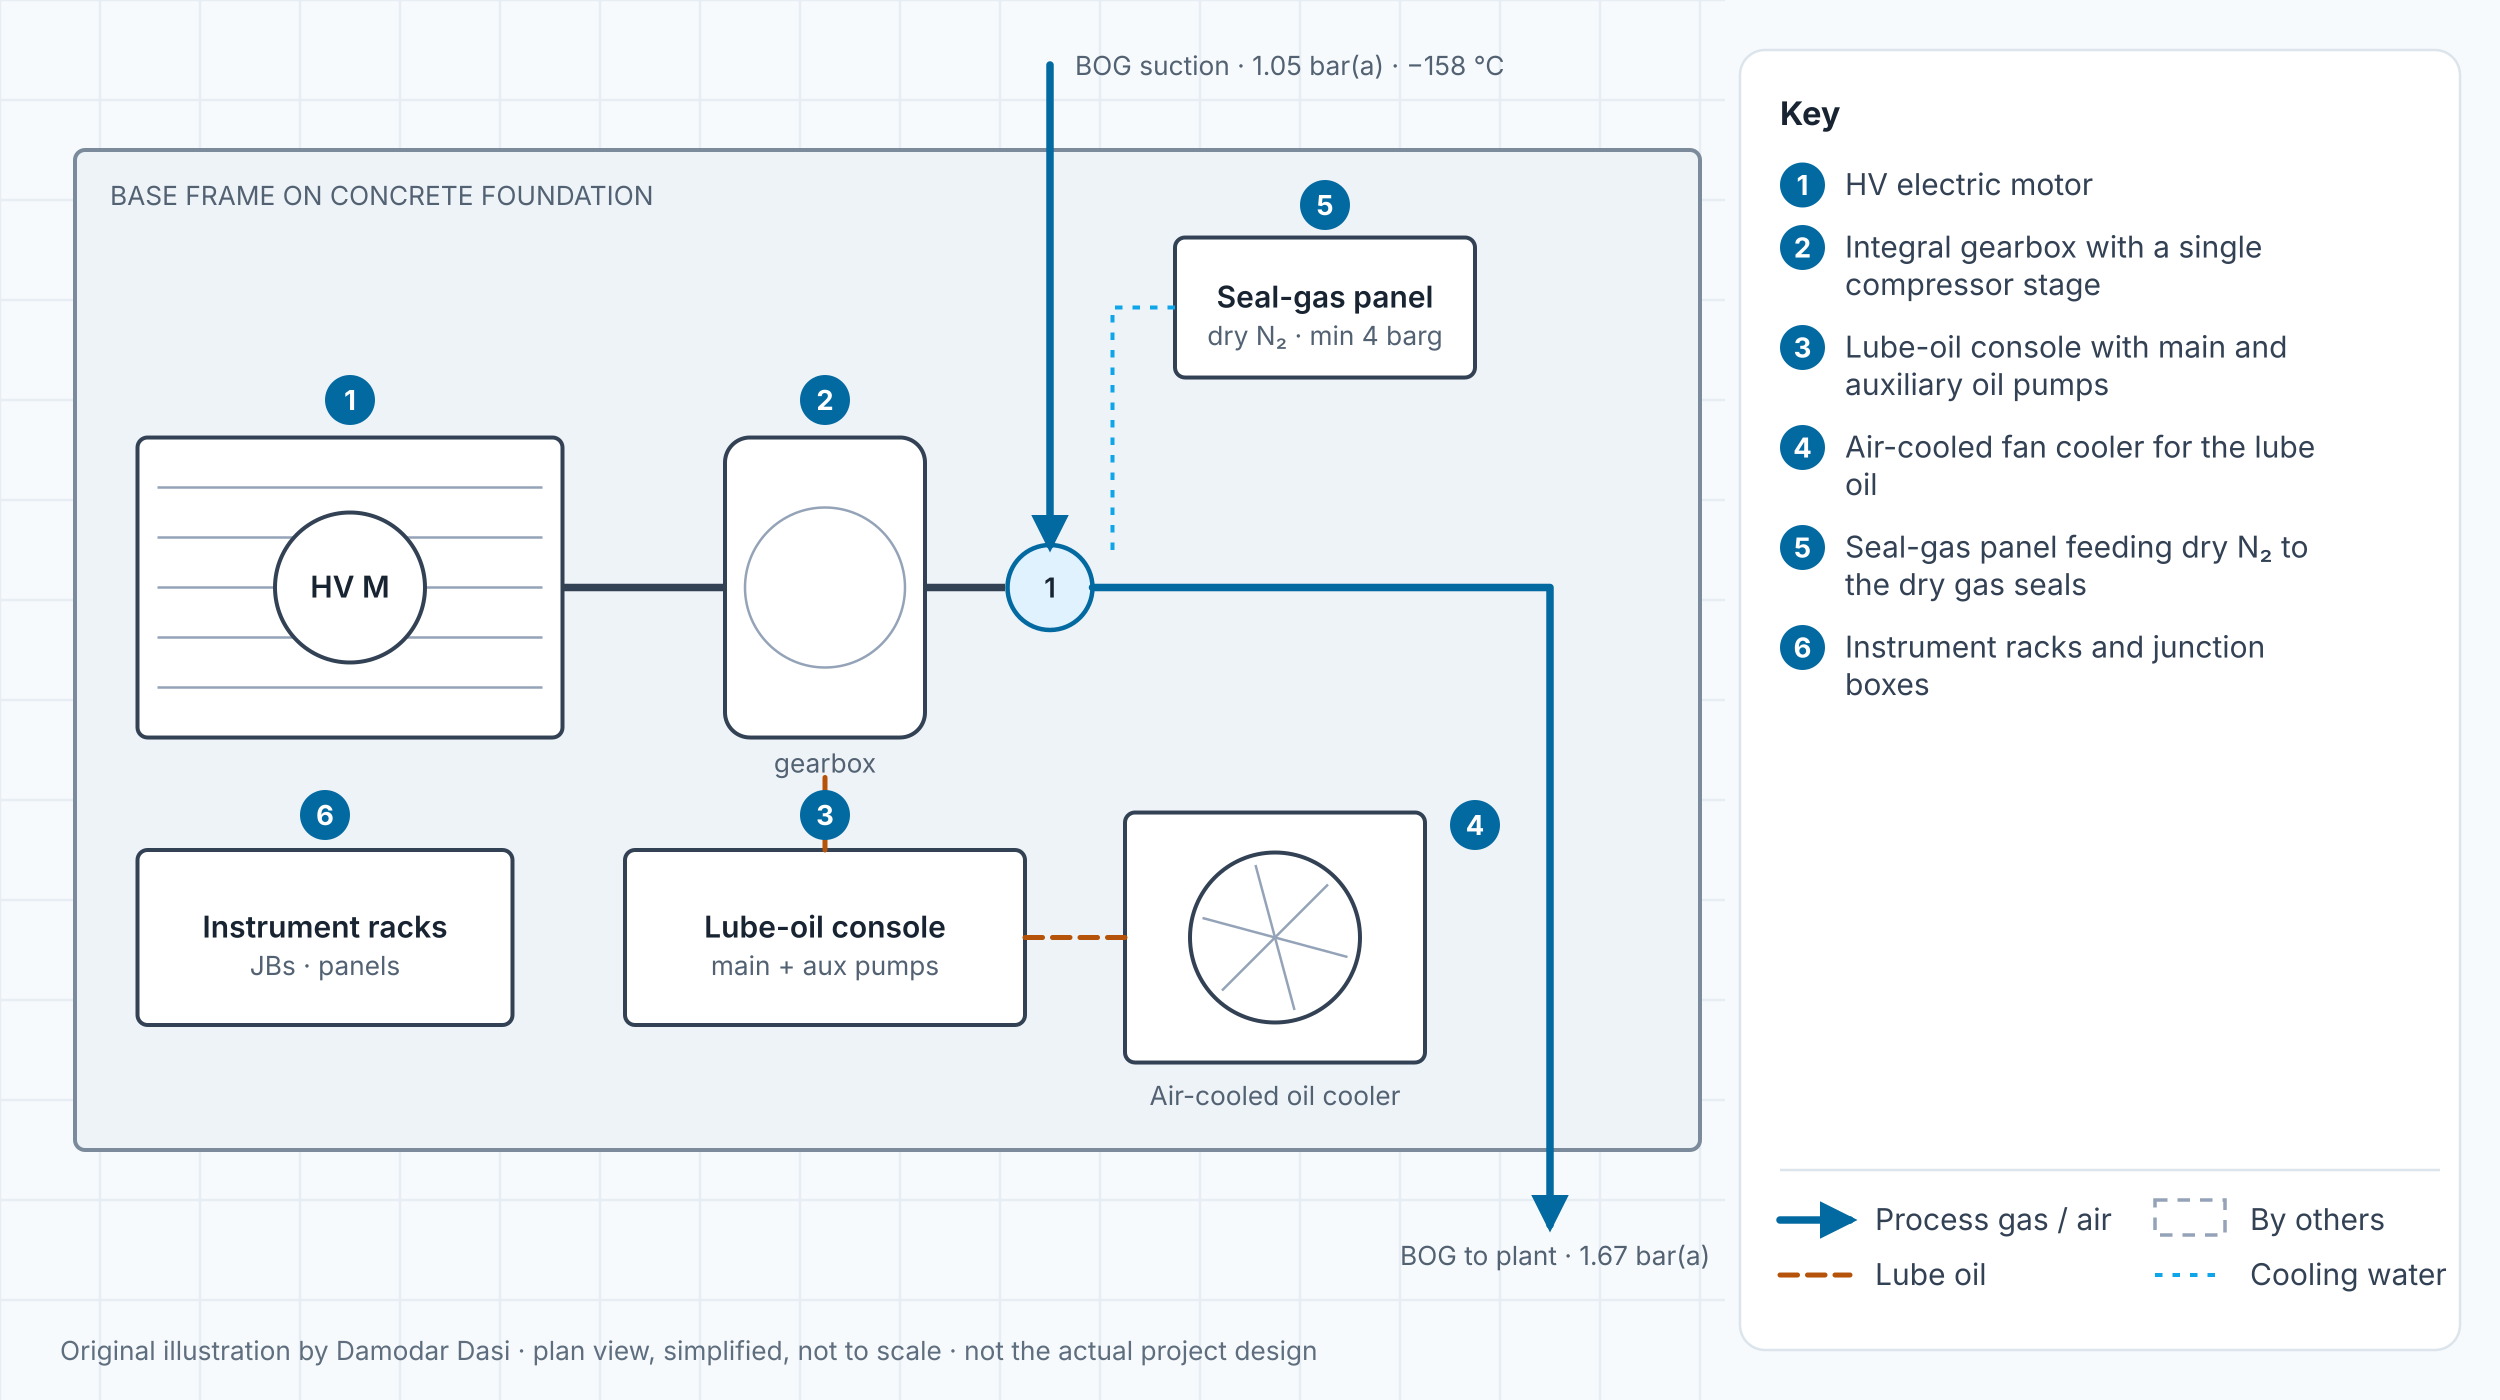
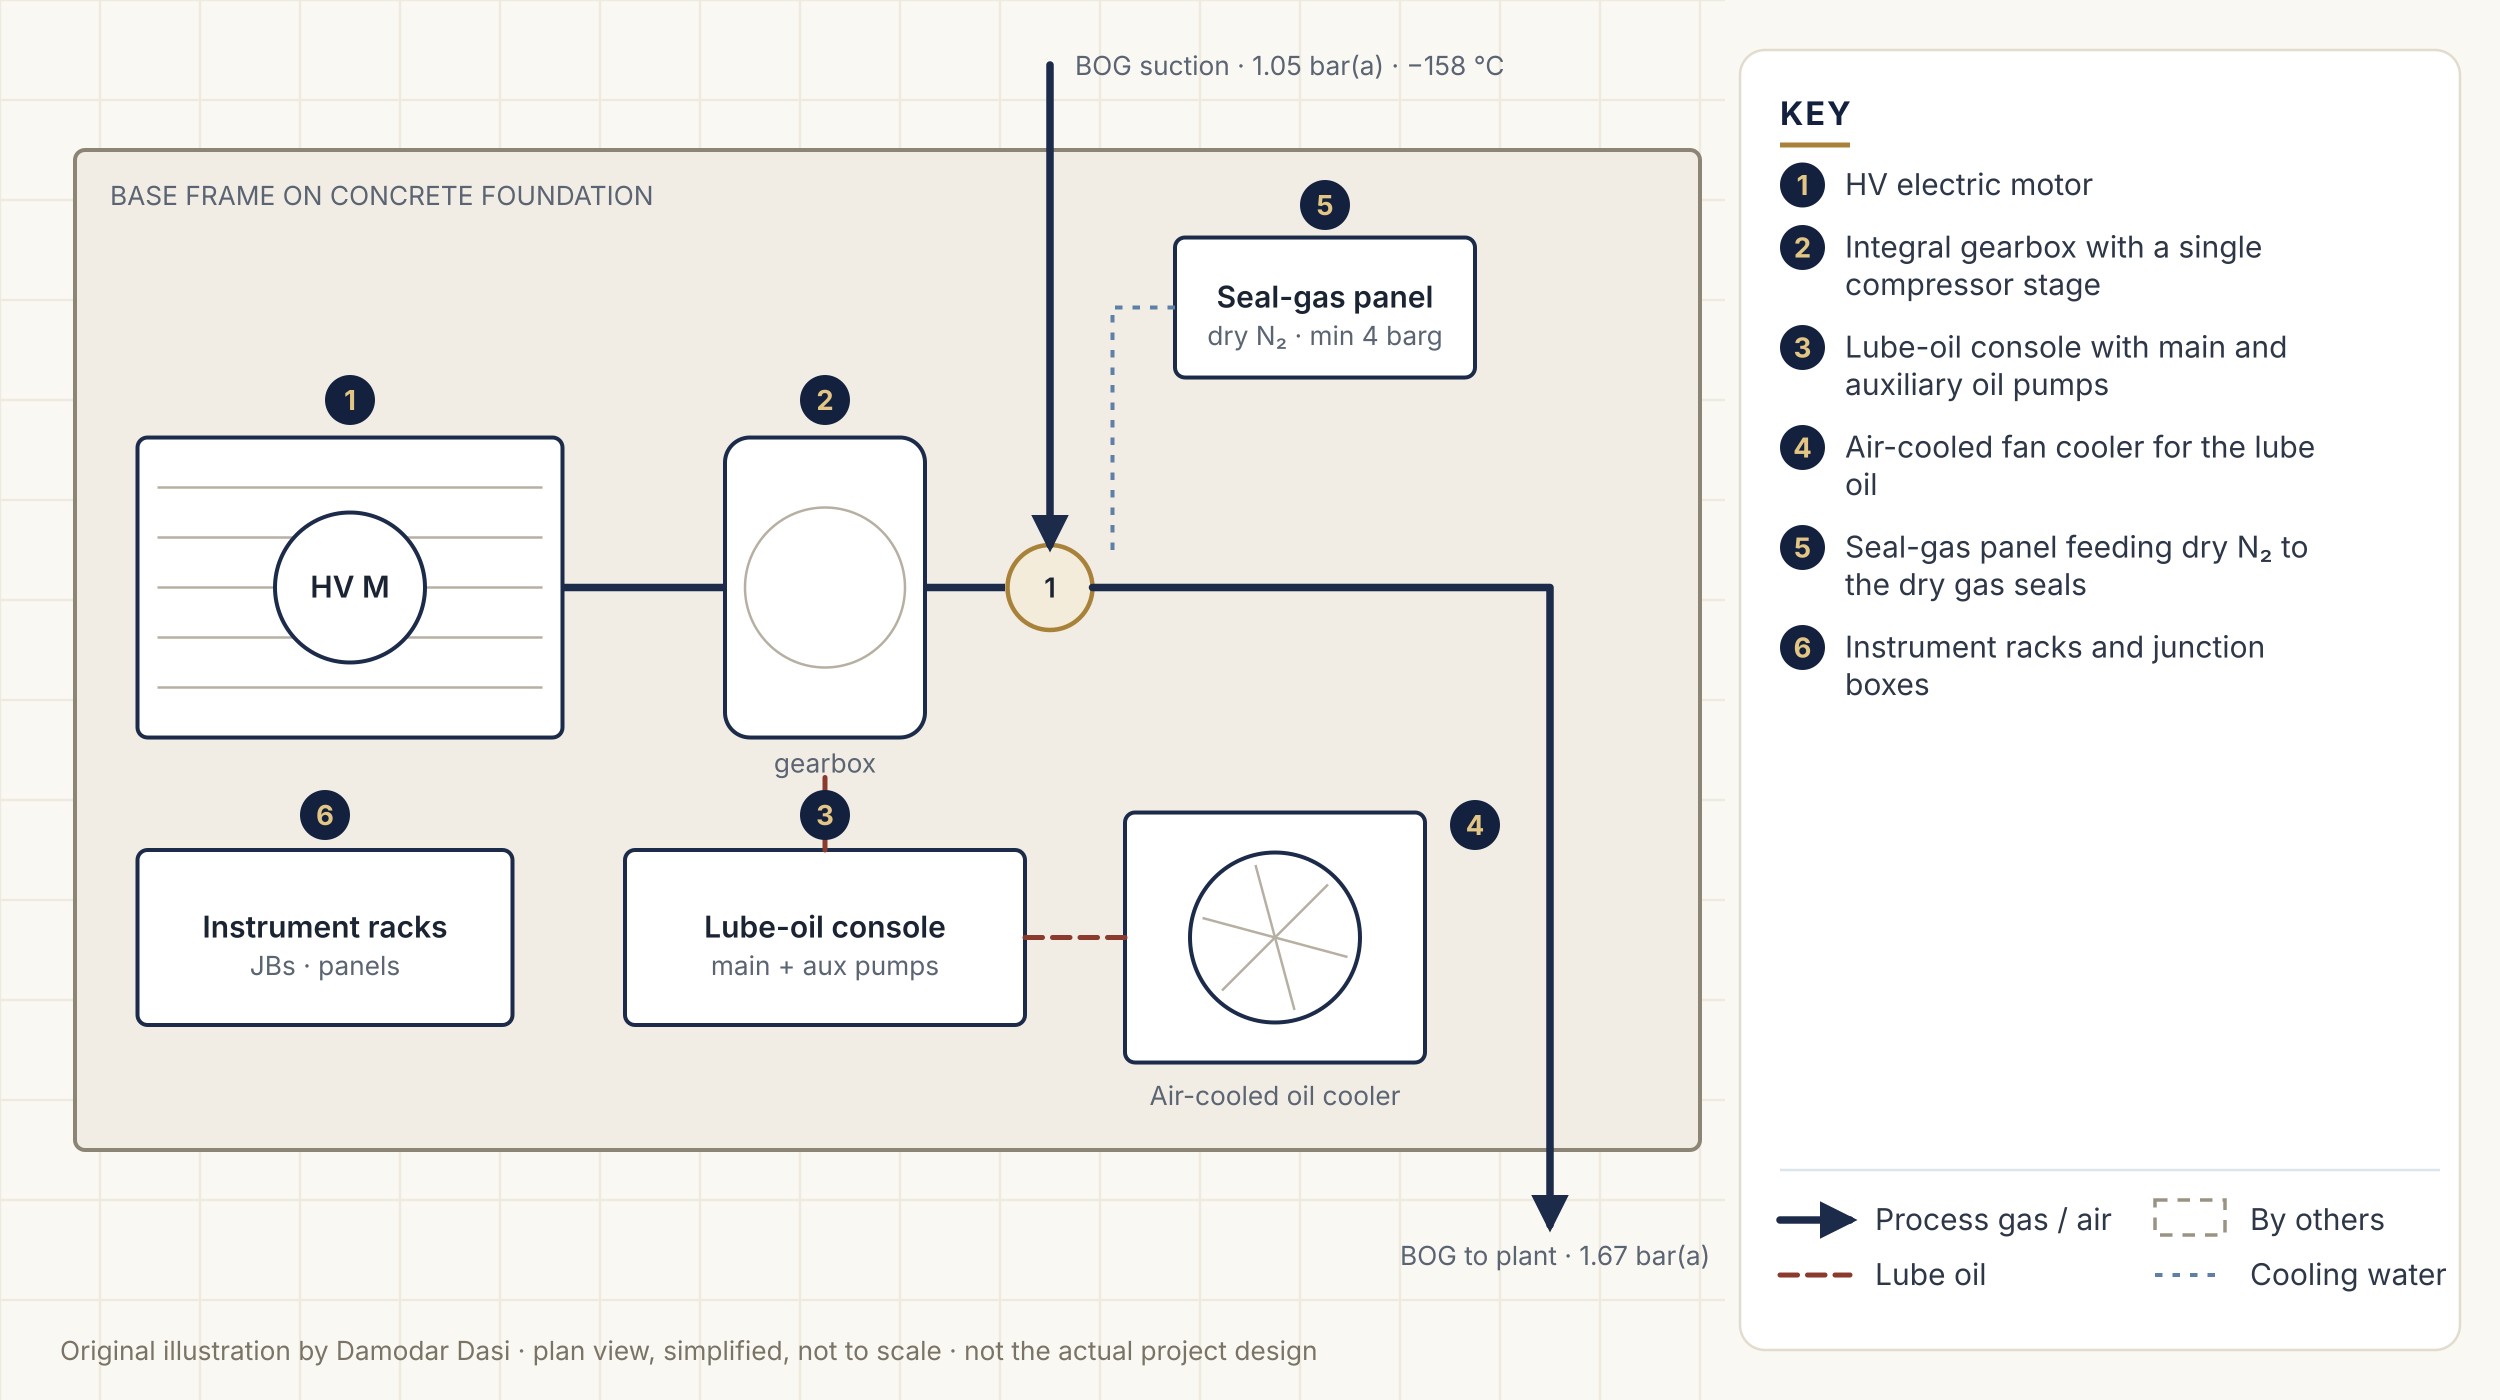
<svg xmlns="http://www.w3.org/2000/svg" class="ly" viewBox="0 0 1000 560" role="img" aria-labelledby="lyc02-t lyc02-d">
  <style>
.ly{font-family:Inter,system-ui,sans-serif}
- .ly .bg{fill:#F7FAFC}
- .ly .grid{stroke:#E6EDF3;stroke-width:1}
- .ly .frm{fill:#EEF3F7;stroke:#7B8B9B;stroke-width:1.6}
- .ly .frm2{fill:none;stroke:#7B8B9B;stroke-width:1;stroke-dasharray:6 5}
- .ly .eq{fill:#FFFFFF;stroke:#334155;stroke-width:1.6}
- .ly .eqa{fill:#E0F2FE;stroke:#0369A1;stroke-width:1.8}
- .ly .eqx{fill:#EEF2FF;stroke:#4F46E5;stroke-width:1.8}
- .ly .cust{fill:#FFFFFF;stroke:#94A3B8;stroke-width:1.4;stroke-dasharray:5 4}
- .ly .fin{stroke:#94A3B8;stroke-width:1}
- .ly .tube{stroke:#7DD3FC;stroke-width:1.2}
- .ly .gas{fill:none;stroke:#0369A1;stroke-width:3;stroke-linecap:round;stroke-linejoin:round}
- .ly .oil{fill:none;stroke:#B45309;stroke-width:2;stroke-dasharray:7 4;stroke-linecap:round}
- .ly .cw{fill:none;stroke:#0EA5E9;stroke-width:1.6;stroke-dasharray:3 4}
- .ly .shaft{stroke:#334155;stroke-width:3}
- .ly .t{fill:#182431;font-size:12px;font-weight:600}
- .ly .ts{fill:#536273;font-size:10.5px}
+ .ly .bg{fill:#FAF8F3}
+ .ly .grid{stroke:#EFEAE0;stroke-width:1}
+ .ly .frm{fill:#F1EDE4;stroke:#8C8475;stroke-width:1.6}
+ .ly .frm2{fill:none;stroke:#8C8475;stroke-width:1;stroke-dasharray:6 5}
+ .ly .eq{fill:#FFFFFF;stroke:#1C2B4A;stroke-width:1.6}
+ .ly .eqa{fill:#F4ECDB;stroke:#A9823A;stroke-width:1.8}
+ .ly .eqx{fill:#E8ECF4;stroke:#1C2B4A;stroke-width:1.8}
+ .ly .cust{fill:#FFFFFF;stroke:#9A9384;stroke-width:1.4;stroke-dasharray:5 4}
+ .ly .fin{stroke:#B7B0A2;stroke-width:1}
+ .ly .tube{stroke:#C9B48A;stroke-width:1.2}
+ .ly .gas{fill:none;stroke:#1C2B4A;stroke-width:3;stroke-linecap:round;stroke-linejoin:round}
+ .ly .oil{fill:none;stroke:#8A3B2E;stroke-width:2;stroke-dasharray:7 4;stroke-linecap:round}
+ .ly .cw{fill:none;stroke:#5E7FA6;stroke-width:1.6;stroke-dasharray:3 4}
+ .ly .shaft{stroke:#1C2B4A;stroke-width:3}
+ .ly .t{fill:#1B2433;font-size:12px;font-weight:600}
+ .ly .ts{fill:#5B6472;font-size:10.5px}
.ly .tc{text-anchor:middle}
- .ly .bdg{fill:#0369A1}
- .ly .bdt{fill:#fff;font-size:11px;font-weight:700;text-anchor:middle}
- .ly .lgh{fill:#182431;font-size:13px;font-weight:700}
- .ly .lg{fill:#334155;font-size:12px}
- .ly .note{fill:#5F6E7E;font-size:10.5px}
- .ly .pnl{fill:#FFFFFF;stroke:#DCE4EC}
+ .ly .bdg{fill:#13213F}
+ .ly .bdt{fill:#E3C584;font-size:11px;font-weight:700;text-anchor:middle}
+ .ly .lgh{fill:#13213F;font-size:13px;font-weight:700;letter-spacing:.06em}
+ .ly .lg{fill:#2E3747;font-size:12px}
+ .ly .note{fill:#7A7466;font-size:10.5px}
+ .ly .pnl{fill:#FFFFFF;stroke:#E2DCCF}
</style>
  <defs>
    <marker id="ar" viewBox="0 0 10 10" refX="8" refY="5" markerWidth="5" markerHeight="5" orient="auto">
-       <path d="M0 0L10 5L0 10z" fill="#0369A1" />
+       <path d="M0 0L10 5L0 10z" fill="#1C2B4A" />
    </marker>
  </defs>
  <rect class="bg" width="1000" height="560" />
  <line class="grid" x1="0" y1="0" x2="0" y2="560" />
  <line class="grid" x1="40" y1="0" x2="40" y2="560" />
  <line class="grid" x1="80" y1="0" x2="80" y2="560" />
  <line class="grid" x1="120" y1="0" x2="120" y2="560" />
  <line class="grid" x1="160" y1="0" x2="160" y2="560" />
  <line class="grid" x1="200" y1="0" x2="200" y2="560" />
  <line class="grid" x1="240" y1="0" x2="240" y2="560" />
  <line class="grid" x1="280" y1="0" x2="280" y2="560" />
  <line class="grid" x1="320" y1="0" x2="320" y2="560" />
  <line class="grid" x1="360" y1="0" x2="360" y2="560" />
  <line class="grid" x1="400" y1="0" x2="400" y2="560" />
  <line class="grid" x1="440" y1="0" x2="440" y2="560" />
  <line class="grid" x1="480" y1="0" x2="480" y2="560" />
  <line class="grid" x1="520" y1="0" x2="520" y2="560" />
  <line class="grid" x1="560" y1="0" x2="560" y2="560" />
  <line class="grid" x1="600" y1="0" x2="600" y2="560" />
  <line class="grid" x1="640" y1="0" x2="640" y2="560" />
  <line class="grid" x1="680" y1="0" x2="680" y2="560" />
  <line class="grid" x1="0" y1="0" x2="690" y2="0" />
  <line class="grid" x1="0" y1="40" x2="690" y2="40" />
  <line class="grid" x1="0" y1="80" x2="690" y2="80" />
  <line class="grid" x1="0" y1="120" x2="690" y2="120" />
  <line class="grid" x1="0" y1="160" x2="690" y2="160" />
  <line class="grid" x1="0" y1="200" x2="690" y2="200" />
  <line class="grid" x1="0" y1="240" x2="690" y2="240" />
  <line class="grid" x1="0" y1="280" x2="690" y2="280" />
  <line class="grid" x1="0" y1="320" x2="690" y2="320" />
  <line class="grid" x1="0" y1="360" x2="690" y2="360" />
  <line class="grid" x1="0" y1="400" x2="690" y2="400" />
  <line class="grid" x1="0" y1="440" x2="690" y2="440" />
  <line class="grid" x1="0" y1="480" x2="690" y2="480" />
  <line class="grid" x1="0" y1="520" x2="690" y2="520" />
  <rect class="frm" x="30" y="60" width="650" height="400" rx="4" />
  <text class="ts" x="44" y="82" text-anchor="start">BASE FRAME ON CONCRETE FOUNDATION</text>
  <rect class="eq" x="55" y="175" width="170" height="120" rx="4" />
  <line class="fin" x1="63" y1="195.0" x2="217" y2="195.0" />
  <line class="fin" x1="63" y1="215.0" x2="217" y2="215.0" />
  <line class="fin" x1="63" y1="235.0" x2="217" y2="235.0" />
  <line class="fin" x1="63" y1="255.0" x2="217" y2="255.0" />
  <line class="fin" x1="63" y1="275.0" x2="217" y2="275.0" />
  <circle class="eq" cx="140.0" cy="235.0" r="30.0" />
  <text class="t tc" x="140.0" y="239.0">HV M</text>
  <line class="shaft" x1="225" y1="235" x2="290" y2="235" />
  <rect class="eq" x="290" y="175" width="80" height="120" rx="10" />
  <circle class="fin" fill="none" cx="330.0" cy="235.0" r="32.0" />
  <text class="ts" x="330.0" y="309" text-anchor="middle">gearbox</text>
  <line class="shaft" x1="370" y1="235" x2="402" y2="235" />
  <circle class="eqa" cx="420" cy="235" r="17" />
  <text class="t" x="420" y="239" text-anchor="middle" style="font-size:11px">1</text>
  <path class="gas" d="M420,26 L420,218" marker-end="url(#ar)" />
  <text class="ts" x="430" y="30" text-anchor="start">BOG suction · 1.05 bar(a) · −158 °C</text>
  <path class="gas" d="M437,235 L620,235 L620,490" marker-end="url(#ar)" />
  <text class="ts" x="560" y="506" text-anchor="start">BOG to plant · 1.67 bar(a)</text>
  <rect class="eq" x="470" y="95" width="120" height="56" rx="4" />
  <text class="t tc" x="530.0" y="123.0">Seal-gas panel</text>
  <text class="ts tc" x="530.0" y="138.0">dry N₂ · min 4 barg</text>
  <path class="cw" d="M470,123 H445 V222" />
  <rect class="eq" x="250" y="340" width="160" height="70" rx="4" />
  <text class="t tc" x="330.0" y="375.0">Lube-oil console</text>
  <text class="ts tc" x="330.0" y="390.0">main + aux pumps</text>
  <rect class="eq" x="450" y="325" width="120" height="100" rx="4" />
  <circle class="eq" cx="510" cy="375" r="34" />
  <line class="fin" x1="510" y1="375" x2="539.0" y2="382.8" />
  <line class="fin" x1="510" y1="375" x2="517.8" y2="404.0" />
  <line class="fin" x1="510" y1="375" x2="488.8" y2="396.2" />
  <line class="fin" x1="510" y1="375" x2="481.0" y2="367.2" />
  <line class="fin" x1="510" y1="375" x2="502.2" y2="346.0" />
  <line class="fin" x1="510" y1="375" x2="531.2" y2="353.8" />
  <text class="ts" x="510" y="442" text-anchor="middle">Air-cooled oil cooler</text>
  <path class="oil" d="M410,375 L450,375" />
  <path class="oil" d="M330,340 L330,309" />
  <rect class="eq" x="55" y="340" width="150" height="70" rx="4" />
  <text class="t tc" x="130.0" y="375.0">Instrument racks</text>
  <text class="ts tc" x="130.0" y="390.0">JBs · panels</text>
  <circle class="bdg" cx="140" cy="160" r="10" />
  <text class="bdt" x="140" y="164">1</text>
  <circle class="bdg" cx="330" cy="160" r="10" />
  <text class="bdt" x="330" y="164">2</text>
  <circle class="bdg" cx="330" cy="326" r="10" />
  <text class="bdt" x="330" y="330">3</text>
  <circle class="bdg" cx="590" cy="330" r="10" />
  <text class="bdt" x="590" y="334">4</text>
  <circle class="bdg" cx="530" cy="82" r="10" />
  <text class="bdt" x="530" y="86">5</text>
  <circle class="bdg" cx="130" cy="326" r="10" />
  <text class="bdt" x="130" y="330">6</text>
  <rect class="pnl" x="696" y="20" width="288" height="520" rx="10" />
-   <text class="lgh" x="712" y="50">Key</text>
+   <text class="lgh" x="712" y="50">KEY</text>
+   <line x1="712" y1="58" x2="740" y2="58" stroke="#A9823A" stroke-width="2" />
  <circle class="bdg" cx="721" cy="74" r="9" />
  <text class="bdt" x="721" y="78">1</text>
  <text class="lg" x="738" y="78">HV electric motor</text>
  <circle class="bdg" cx="721" cy="99" r="9" />
  <text class="bdt" x="721" y="103">2</text>
  <text class="lg" x="738" y="103">Integral gearbox with a single</text>
  <text class="lg" x="738" y="118">compressor stage</text>
  <circle class="bdg" cx="721" cy="139" r="9" />
  <text class="bdt" x="721" y="143">3</text>
  <text class="lg" x="738" y="143">Lube-oil console with main and</text>
  <text class="lg" x="738" y="158">auxiliary oil pumps</text>
  <circle class="bdg" cx="721" cy="179" r="9" />
  <text class="bdt" x="721" y="183">4</text>
  <text class="lg" x="738" y="183">Air-cooled fan cooler for the lube</text>
  <text class="lg" x="738" y="198">oil</text>
  <circle class="bdg" cx="721" cy="219" r="9" />
  <text class="bdt" x="721" y="223">5</text>
  <text class="lg" x="738" y="223">Seal-gas panel feeding dry N₂ to</text>
  <text class="lg" x="738" y="238">the dry gas seals</text>
  <circle class="bdg" cx="721" cy="259" r="9" />
  <text class="bdt" x="721" y="263">6</text>
  <text class="lg" x="738" y="263">Instrument racks and junction</text>
  <text class="lg" x="738" y="278">boxes</text>
  <line x1="712" y1="468" x2="976" y2="468" stroke="#DCE4EC" />
  <path class="gas" d="M712,488 h28" marker-end="url(#ar)" />
  <text class="lg" x="750" y="492">Process gas / air</text>
  <path class="oil" d="M712,510 h28" />
  <text class="lg" x="750" y="514">Lube oil</text>
  <path class="cw" d="M862,510 h28" />
  <text class="lg" x="900" y="514">Cooling water</text>
  <rect class="cust" x="862" y="480" width="28" height="14" />
  <text class="lg" x="900" y="492">By others</text>
  <text class="note" x="24" y="544">Original illustration by Damodar Dasi · plan view, simplified, not to scale · not the actual project design</text>
</svg>
